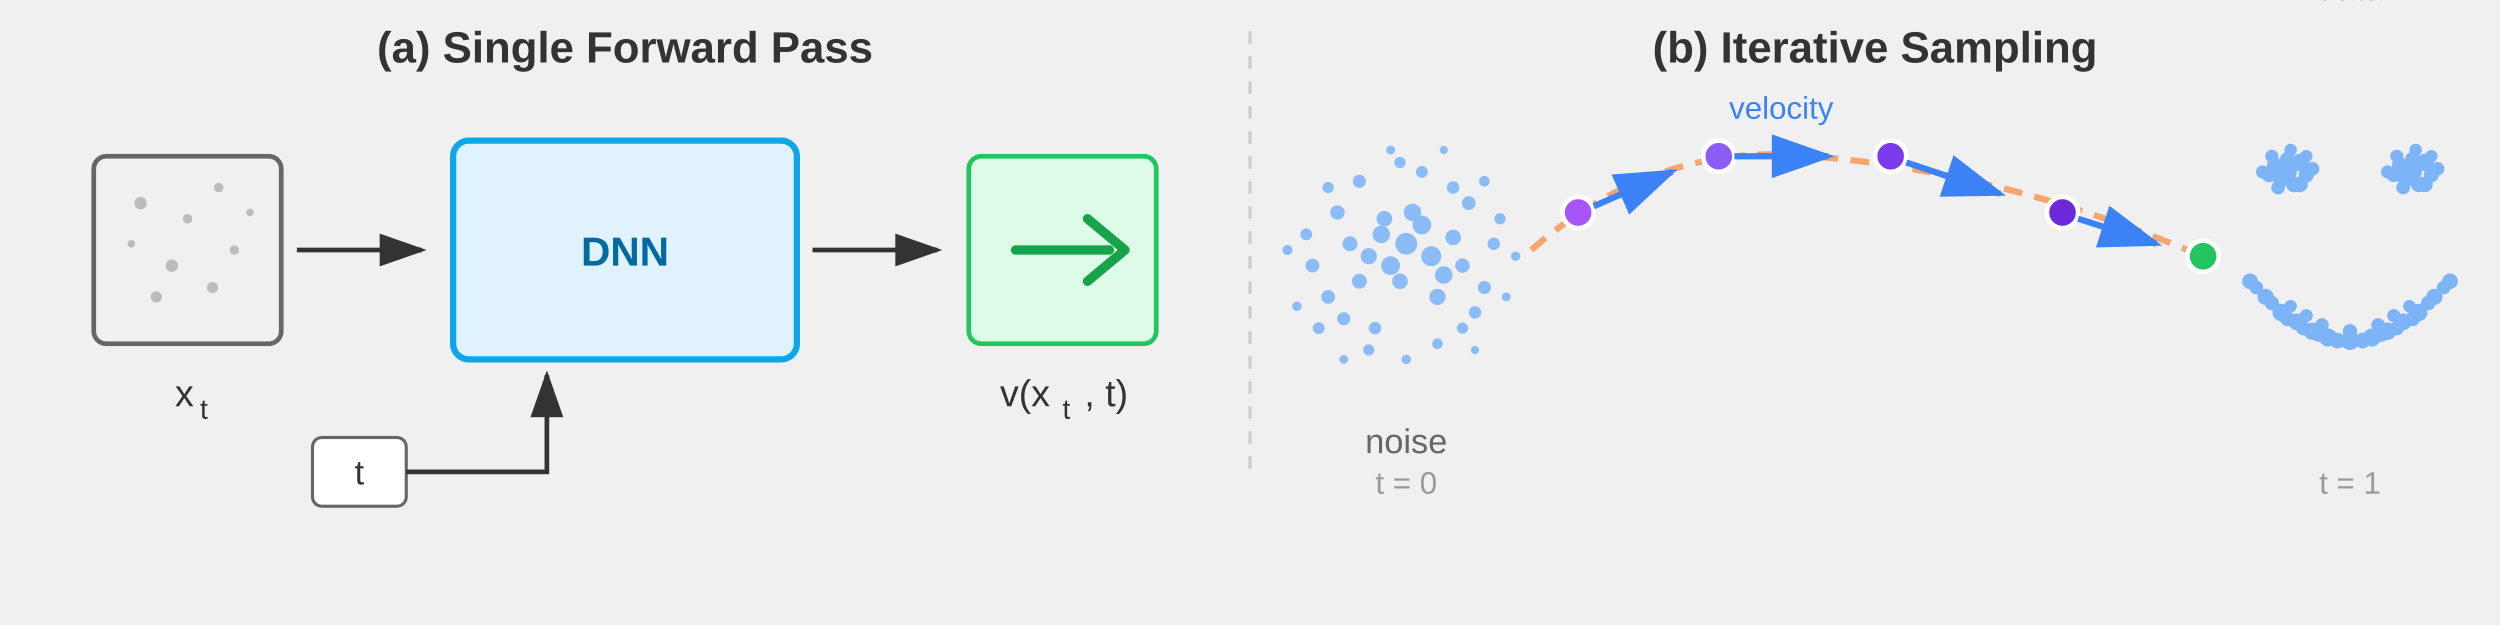
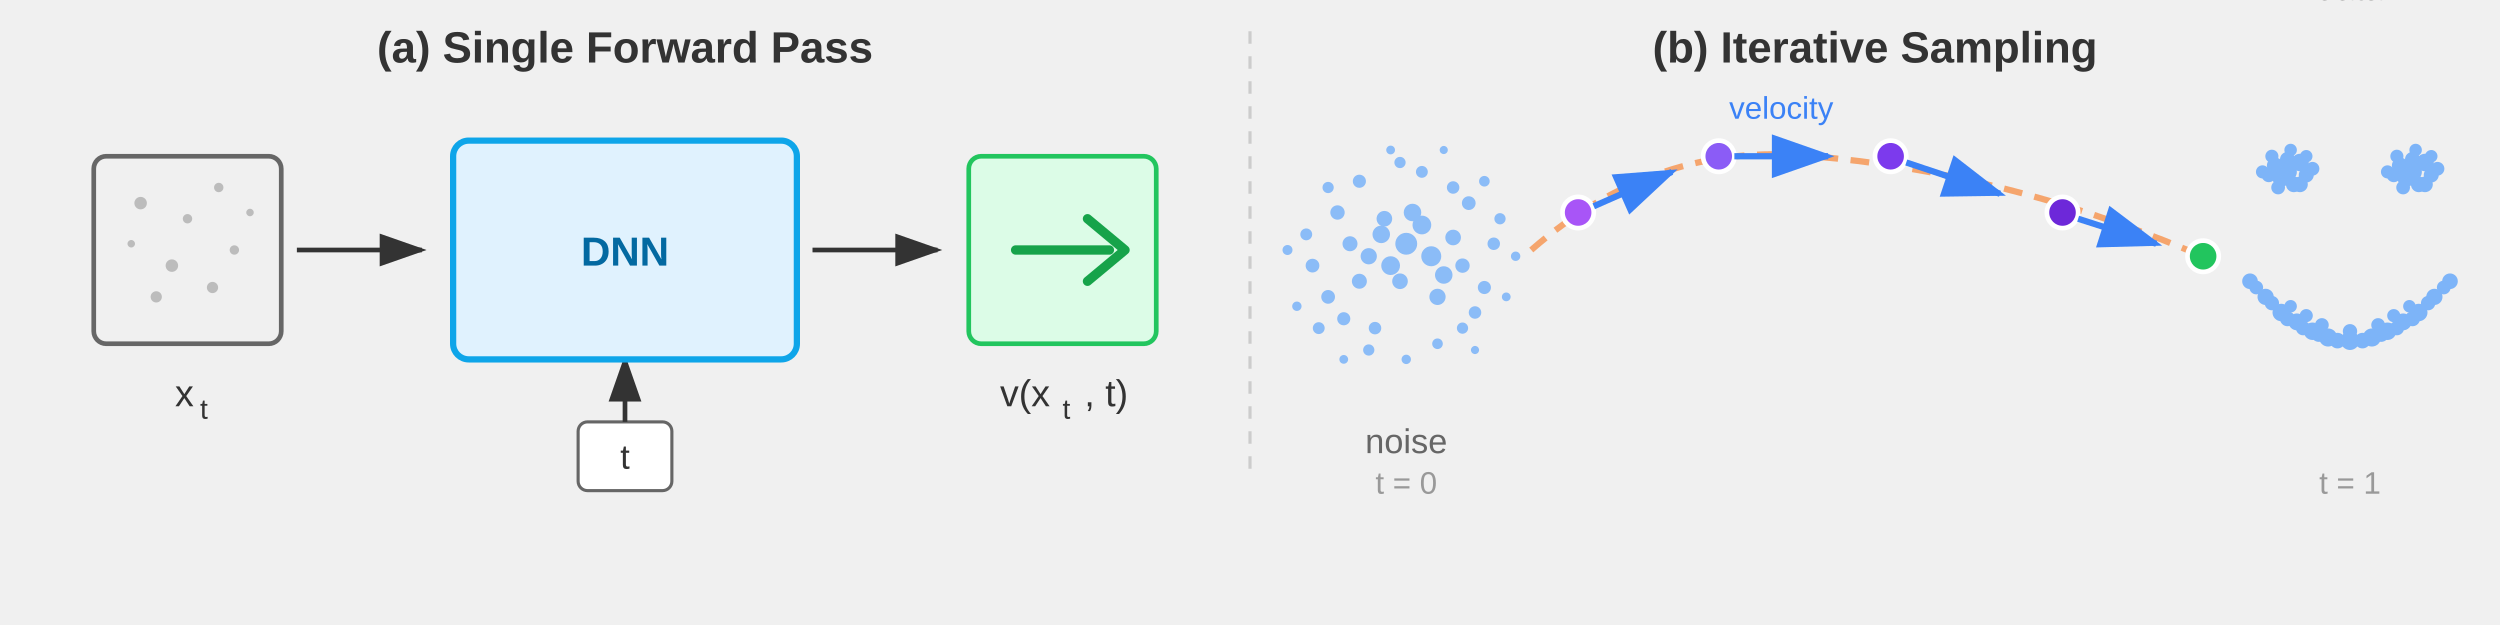
<svg xmlns="http://www.w3.org/2000/svg" viewBox="0 0 800 200">
  <defs>
    <marker id="arrow" markerWidth="10" markerHeight="7" refX="9" refY="3.5" orient="auto">
      <polygon points="0 0, 10 3.5, 0 7" fill="#333" />
    </marker>
    <marker id="arrowBlue" markerWidth="10" markerHeight="7" refX="9" refY="3.5" orient="auto">
      <polygon points="0 0, 10 3.5, 0 7" fill="#3b82f6" />
    </marker>
  </defs>
  <text x="200" y="20" font-family="Arial, sans-serif" font-size="14" font-weight="bold" fill="#333" text-anchor="middle">(a) Single Forward Pass</text>
  <rect x="30" y="50" width="60" height="60" rx="4" fill="#f0f0f0" stroke="#666" stroke-width="1.5" />
  <g fill="#999" opacity="0.6">
    <circle cx="45" cy="65" r="2" />
    <circle cx="60" cy="70" r="1.5" />
    <circle cx="55" cy="85" r="2" />
    <circle cx="70" cy="60" r="1.5" />
    <circle cx="50" cy="95" r="1.8" />
    <circle cx="75" cy="80" r="1.5" />
    <circle cx="42" cy="78" r="1.2" />
    <circle cx="68" cy="92" r="1.8" />
    <circle cx="80" cy="68" r="1.2" />
  </g>
  <text x="56" y="130" font-family="Arial, sans-serif" font-size="12" fill="#333">x</text>
  <text x="64" y="134" font-family="Arial, sans-serif" font-size="9" fill="#333">t</text>
  <line x1="95" y1="80" x2="135" y2="80" stroke="#333" stroke-width="1.5" marker-end="url(#arrow)" />
-   <rect x="100" y="140" width="30" height="22" rx="3" fill="#fff" stroke="#666" stroke-width="1" />
-   <text x="115" y="155" font-family="Arial, sans-serif" font-size="11" fill="#333" text-anchor="middle">t</text>
-   <path d="M 130 151 L 175 151 L 175 120" stroke="#333" stroke-width="1.5" fill="none" marker-end="url(#arrow)" />
+   <rect x="185" y="135" width="30" height="22" rx="3" fill="#fff" stroke="#666" stroke-width="1" />
+   <text x="200" y="150" font-family="Arial, sans-serif" font-size="11" fill="#333" text-anchor="middle">t</text>
+   <line x1="200" y1="135" x2="200" y2="115" stroke="#333" stroke-width="1.5" marker-end="url(#arrow)" />
  <rect x="145" y="45" width="110" height="70" rx="5" fill="#e0f2fe" stroke="#0ea5e9" stroke-width="2" />
  <text x="200" y="85" font-family="Arial, sans-serif" font-size="13" font-weight="bold" fill="#0369a1" text-anchor="middle">DNN</text>
  <line x1="260" y1="80" x2="300" y2="80" stroke="#333" stroke-width="1.5" marker-end="url(#arrow)" />
  <rect x="310" y="50" width="60" height="60" rx="4" fill="#dcfce7" stroke="#22c55e" stroke-width="1.5" />
  <path d="M 325 80 L 355 80 M 348 70 L 360 80 L 348 90" stroke="#16a34a" stroke-width="3" fill="none" stroke-linecap="round" stroke-linejoin="round" />
  <text x="320" y="130" font-family="Arial, sans-serif" font-size="12" fill="#333">v(x</text>
  <text x="340" y="134" font-family="Arial, sans-serif" font-size="9" fill="#333">t</text>
  <text x="347" y="130" font-family="Arial, sans-serif" font-size="12" fill="#333">, t)</text>
  <line x1="400" y1="10" x2="400" y2="150" stroke="#ccc" stroke-width="1" stroke-dasharray="4,4" />
  <text x="600" y="20" font-family="Arial, sans-serif" font-size="14" font-weight="bold" fill="#333" text-anchor="middle">(b) Iterative Sampling</text>
  <g fill="#60a5fa" opacity="0.7">
    <circle cx="450" cy="78" r="3.5" />
    <circle cx="445" cy="85" r="3" />
    <circle cx="458" cy="82" r="3.2" />
    <circle cx="442" cy="75" r="2.8" />
    <circle cx="455" cy="72" r="3" />
    <circle cx="448" cy="90" r="2.5" />
    <circle cx="462" cy="88" r="2.8" />
    <circle cx="438" cy="82" r="2.6" />
    <circle cx="452" cy="68" r="2.8" />
    <circle cx="465" cy="76" r="2.5" />
    <circle cx="435" cy="90" r="2.4" />
    <circle cx="460" cy="95" r="2.6" />
    <circle cx="443" cy="70" r="2.5" />
    <circle cx="468" cy="85" r="2.3" />
    <circle cx="432" cy="78" r="2.4" />
    <circle cx="470" cy="65" r="2.2" />
    <circle cx="428" cy="68" r="2.3" />
    <circle cx="475" cy="92" r="2.1" />
    <circle cx="425" cy="95" r="2.2" />
    <circle cx="472" cy="100" r="2" />
    <circle cx="430" cy="102" r="2.1" />
    <circle cx="478" cy="78" r="2" />
    <circle cx="420" cy="85" r="2.2" />
    <circle cx="440" cy="105" r="2" />
    <circle cx="465" cy="60" r="2" />
    <circle cx="435" cy="58" r="2.1" />
    <circle cx="455" cy="55" r="1.9" />
    <circle cx="480" cy="70" r="1.8" />
    <circle cx="418" cy="75" r="1.9" />
    <circle cx="468" cy="105" r="1.8" />
    <circle cx="422" cy="105" r="1.9" />
    <circle cx="448" cy="52" r="1.8" />
    <circle cx="460" cy="110" r="1.7" />
    <circle cx="438" cy="112" r="1.8" />
    <circle cx="475" cy="58" r="1.7" />
    <circle cx="425" cy="60" r="1.8" />
    <circle cx="485" cy="82" r="1.5" />
    <circle cx="412" cy="80" r="1.6" />
    <circle cx="450" cy="115" r="1.5" />
    <circle cx="482" cy="95" r="1.4" />
    <circle cx="415" cy="98" r="1.5" />
    <circle cx="445" cy="48" r="1.4" />
    <circle cx="462" cy="48" r="1.3" />
    <circle cx="430" cy="115" r="1.4" />
    <circle cx="472" cy="112" r="1.3" />
  </g>
  <text x="450" y="145" font-family="Arial, sans-serif" font-size="11" fill="#666" text-anchor="middle">noise</text>
  <text x="450" y="158" font-family="Arial, sans-serif" font-size="10" fill="#999" text-anchor="middle">t = 0</text>
  <path d="M 490 80 Q 530 45 580 50 Q 640 55 700 80" stroke="#f97316" stroke-width="2" fill="none" stroke-dasharray="6,4" opacity="0.6" />
  <circle cx="505" cy="68" r="5" fill="#a855f7" stroke="white" stroke-width="1.5" />
  <line x1="510" y1="66" x2="535" y2="55" stroke="#3b82f6" stroke-width="2" marker-end="url(#arrowBlue)" />
  <circle cx="550" cy="50" r="5" fill="#8b5cf6" stroke="white" stroke-width="1.5" />
  <line x1="555" y1="50" x2="585" y2="50" stroke="#3b82f6" stroke-width="2" marker-end="url(#arrowBlue)" />
  <circle cx="605" cy="50" r="5" fill="#7c3aed" stroke="white" stroke-width="1.5" />
  <line x1="610" y1="52" x2="640" y2="62" stroke="#3b82f6" stroke-width="2" marker-end="url(#arrowBlue)" />
  <circle cx="660" cy="68" r="5" fill="#6d28d9" stroke="white" stroke-width="1.5" />
  <line x1="665" y1="70" x2="690" y2="78" stroke="#3b82f6" stroke-width="2" marker-end="url(#arrowBlue)" />
  <circle cx="705" cy="82" r="5" fill="#22c55e" stroke="white" stroke-width="1.5" />
  <text x="570" y="38" font-family="Arial, sans-serif" font-size="10" fill="#3b82f6" text-anchor="middle">velocity</text>
  <g fill="#60a5fa" opacity="0.8">
    <circle cx="732" cy="55" r="3" />
    <circle cx="736" cy="52" r="2.8" />
    <circle cx="728" cy="53" r="2.6" />
    <circle cx="734" cy="59" r="2.5" />
    <circle cx="730" cy="57" r="2.8" />
    <circle cx="738" cy="56" r="2.4" />
    <circle cx="726" cy="56" r="2.3" />
    <circle cx="732" cy="51" r="2.4" />
    <circle cx="736" cy="59" r="2.5" />
    <circle cx="729" cy="60" r="2.2" />
    <circle cx="740" cy="54" r="2.2" />
    <circle cx="724" cy="55" r="2.1" />
    <circle cx="733" cy="48" r="2" />
    <circle cx="727" cy="50" r="2.1" />
    <circle cx="738" cy="50" r="2" />
    <circle cx="772" cy="55" r="3" />
    <circle cx="776" cy="52" r="2.8" />
    <circle cx="768" cy="53" r="2.6" />
    <circle cx="774" cy="59" r="2.5" />
    <circle cx="770" cy="57" r="2.8" />
    <circle cx="778" cy="56" r="2.4" />
    <circle cx="766" cy="56" r="2.3" />
    <circle cx="772" cy="51" r="2.4" />
    <circle cx="776" cy="59" r="2.5" />
    <circle cx="769" cy="60" r="2.2" />
    <circle cx="780" cy="54" r="2.2" />
    <circle cx="764" cy="55" r="2.1" />
    <circle cx="773" cy="48" r="2" />
    <circle cx="767" cy="50" r="2.1" />
    <circle cx="778" cy="50" r="2" />
    <circle cx="720" cy="90" r="2.5" />
    <circle cx="725" cy="95" r="2.6" />
    <circle cx="730" cy="100" r="2.8" />
    <circle cx="735" cy="103" r="2.7" />
    <circle cx="740" cy="106" r="2.8" />
    <circle cx="745" cy="108" r="2.9" />
    <circle cx="752" cy="109" r="3" />
    <circle cx="759" cy="108" r="2.9" />
    <circle cx="764" cy="106" r="2.8" />
    <circle cx="769" cy="103" r="2.7" />
    <circle cx="774" cy="100" r="2.8" />
    <circle cx="779" cy="95" r="2.6" />
    <circle cx="784" cy="90" r="2.5" />
    <circle cx="722" cy="92" r="2.2" />
    <circle cx="727" cy="97" r="2.3" />
    <circle cx="732" cy="102" r="2.4" />
    <circle cx="737" cy="105" r="2.3" />
    <circle cx="742" cy="107" r="2.4" />
    <circle cx="748" cy="109" r="2.5" />
    <circle cx="756" cy="109" r="2.5" />
    <circle cx="762" cy="107" r="2.4" />
    <circle cx="767" cy="105" r="2.3" />
    <circle cx="772" cy="102" r="2.4" />
    <circle cx="777" cy="97" r="2.3" />
    <circle cx="782" cy="92" r="2.2" />
    <circle cx="733" cy="98" r="2" />
    <circle cx="738" cy="101" r="2.1" />
    <circle cx="743" cy="104" r="2.2" />
    <circle cx="752" cy="106" r="2.3" />
    <circle cx="761" cy="104" r="2.2" />
    <circle cx="766" cy="101" r="2.1" />
    <circle cx="771" cy="98" r="2" />
  </g>
  <text x="752" cy="145" font-family="Arial, sans-serif" font-size="11" fill="#666" text-anchor="middle">data</text>
  <text x="752" y="158" font-family="Arial, sans-serif" font-size="10" fill="#999" text-anchor="middle">t = 1</text>
</svg>
